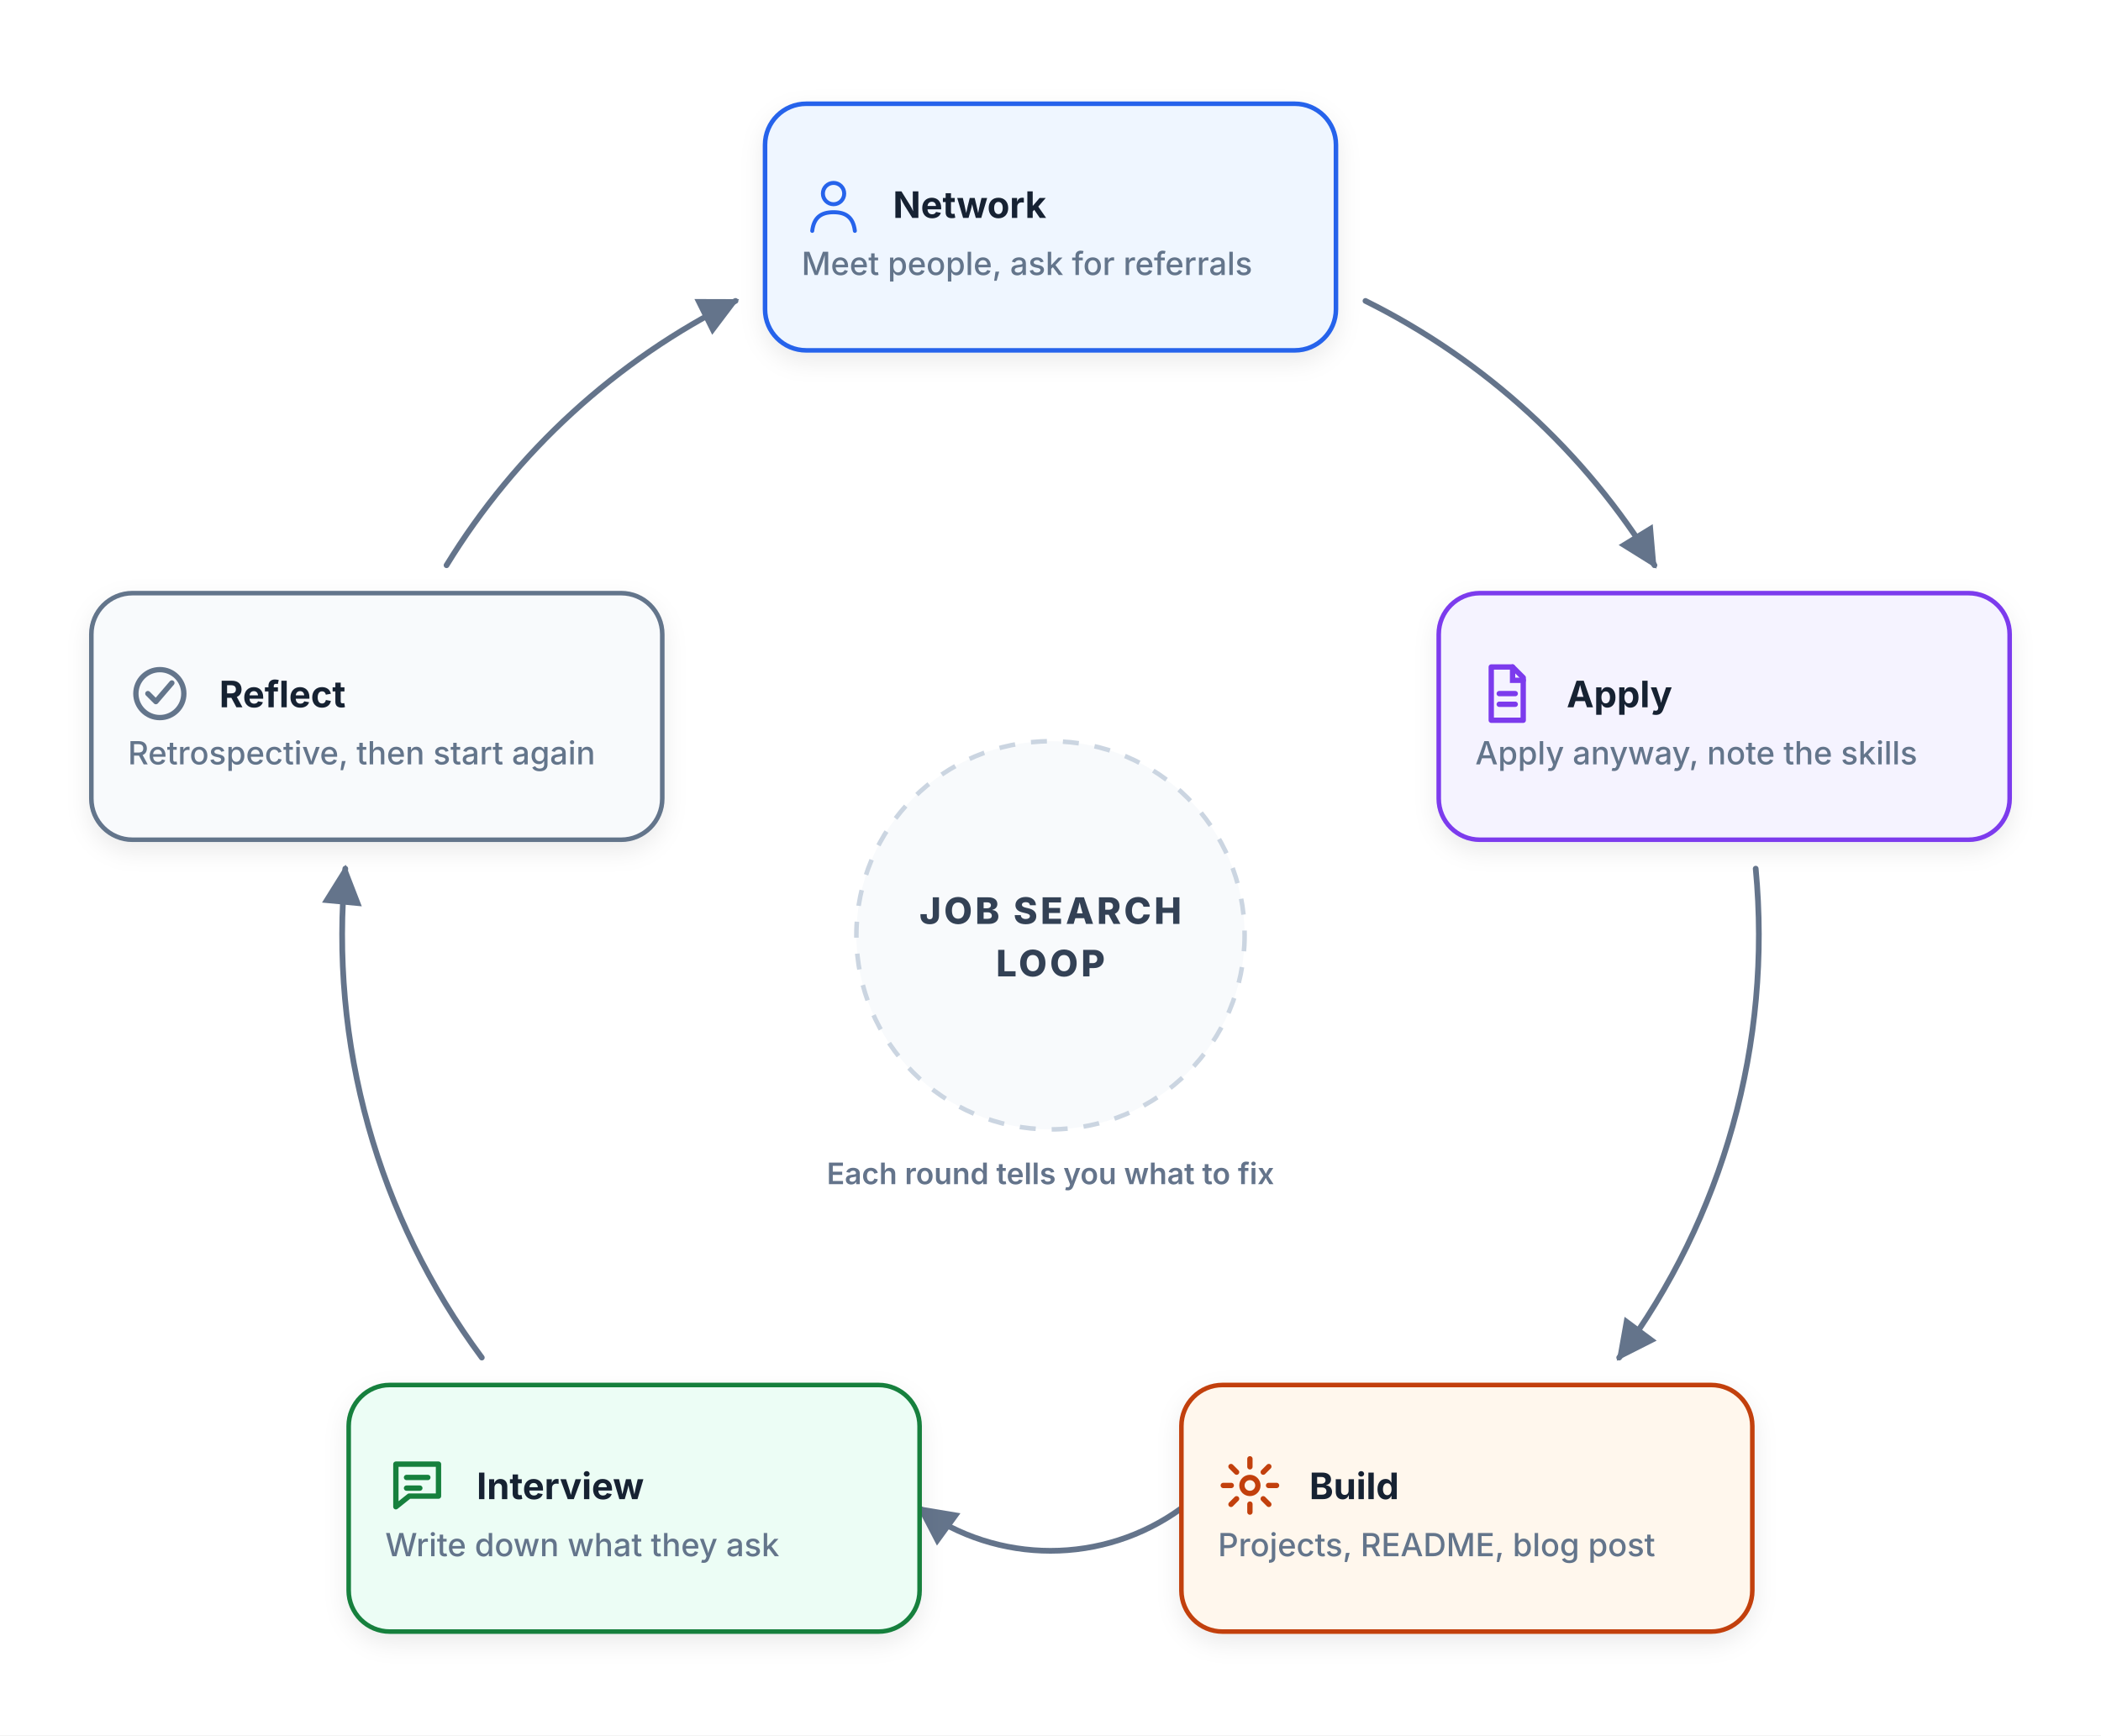
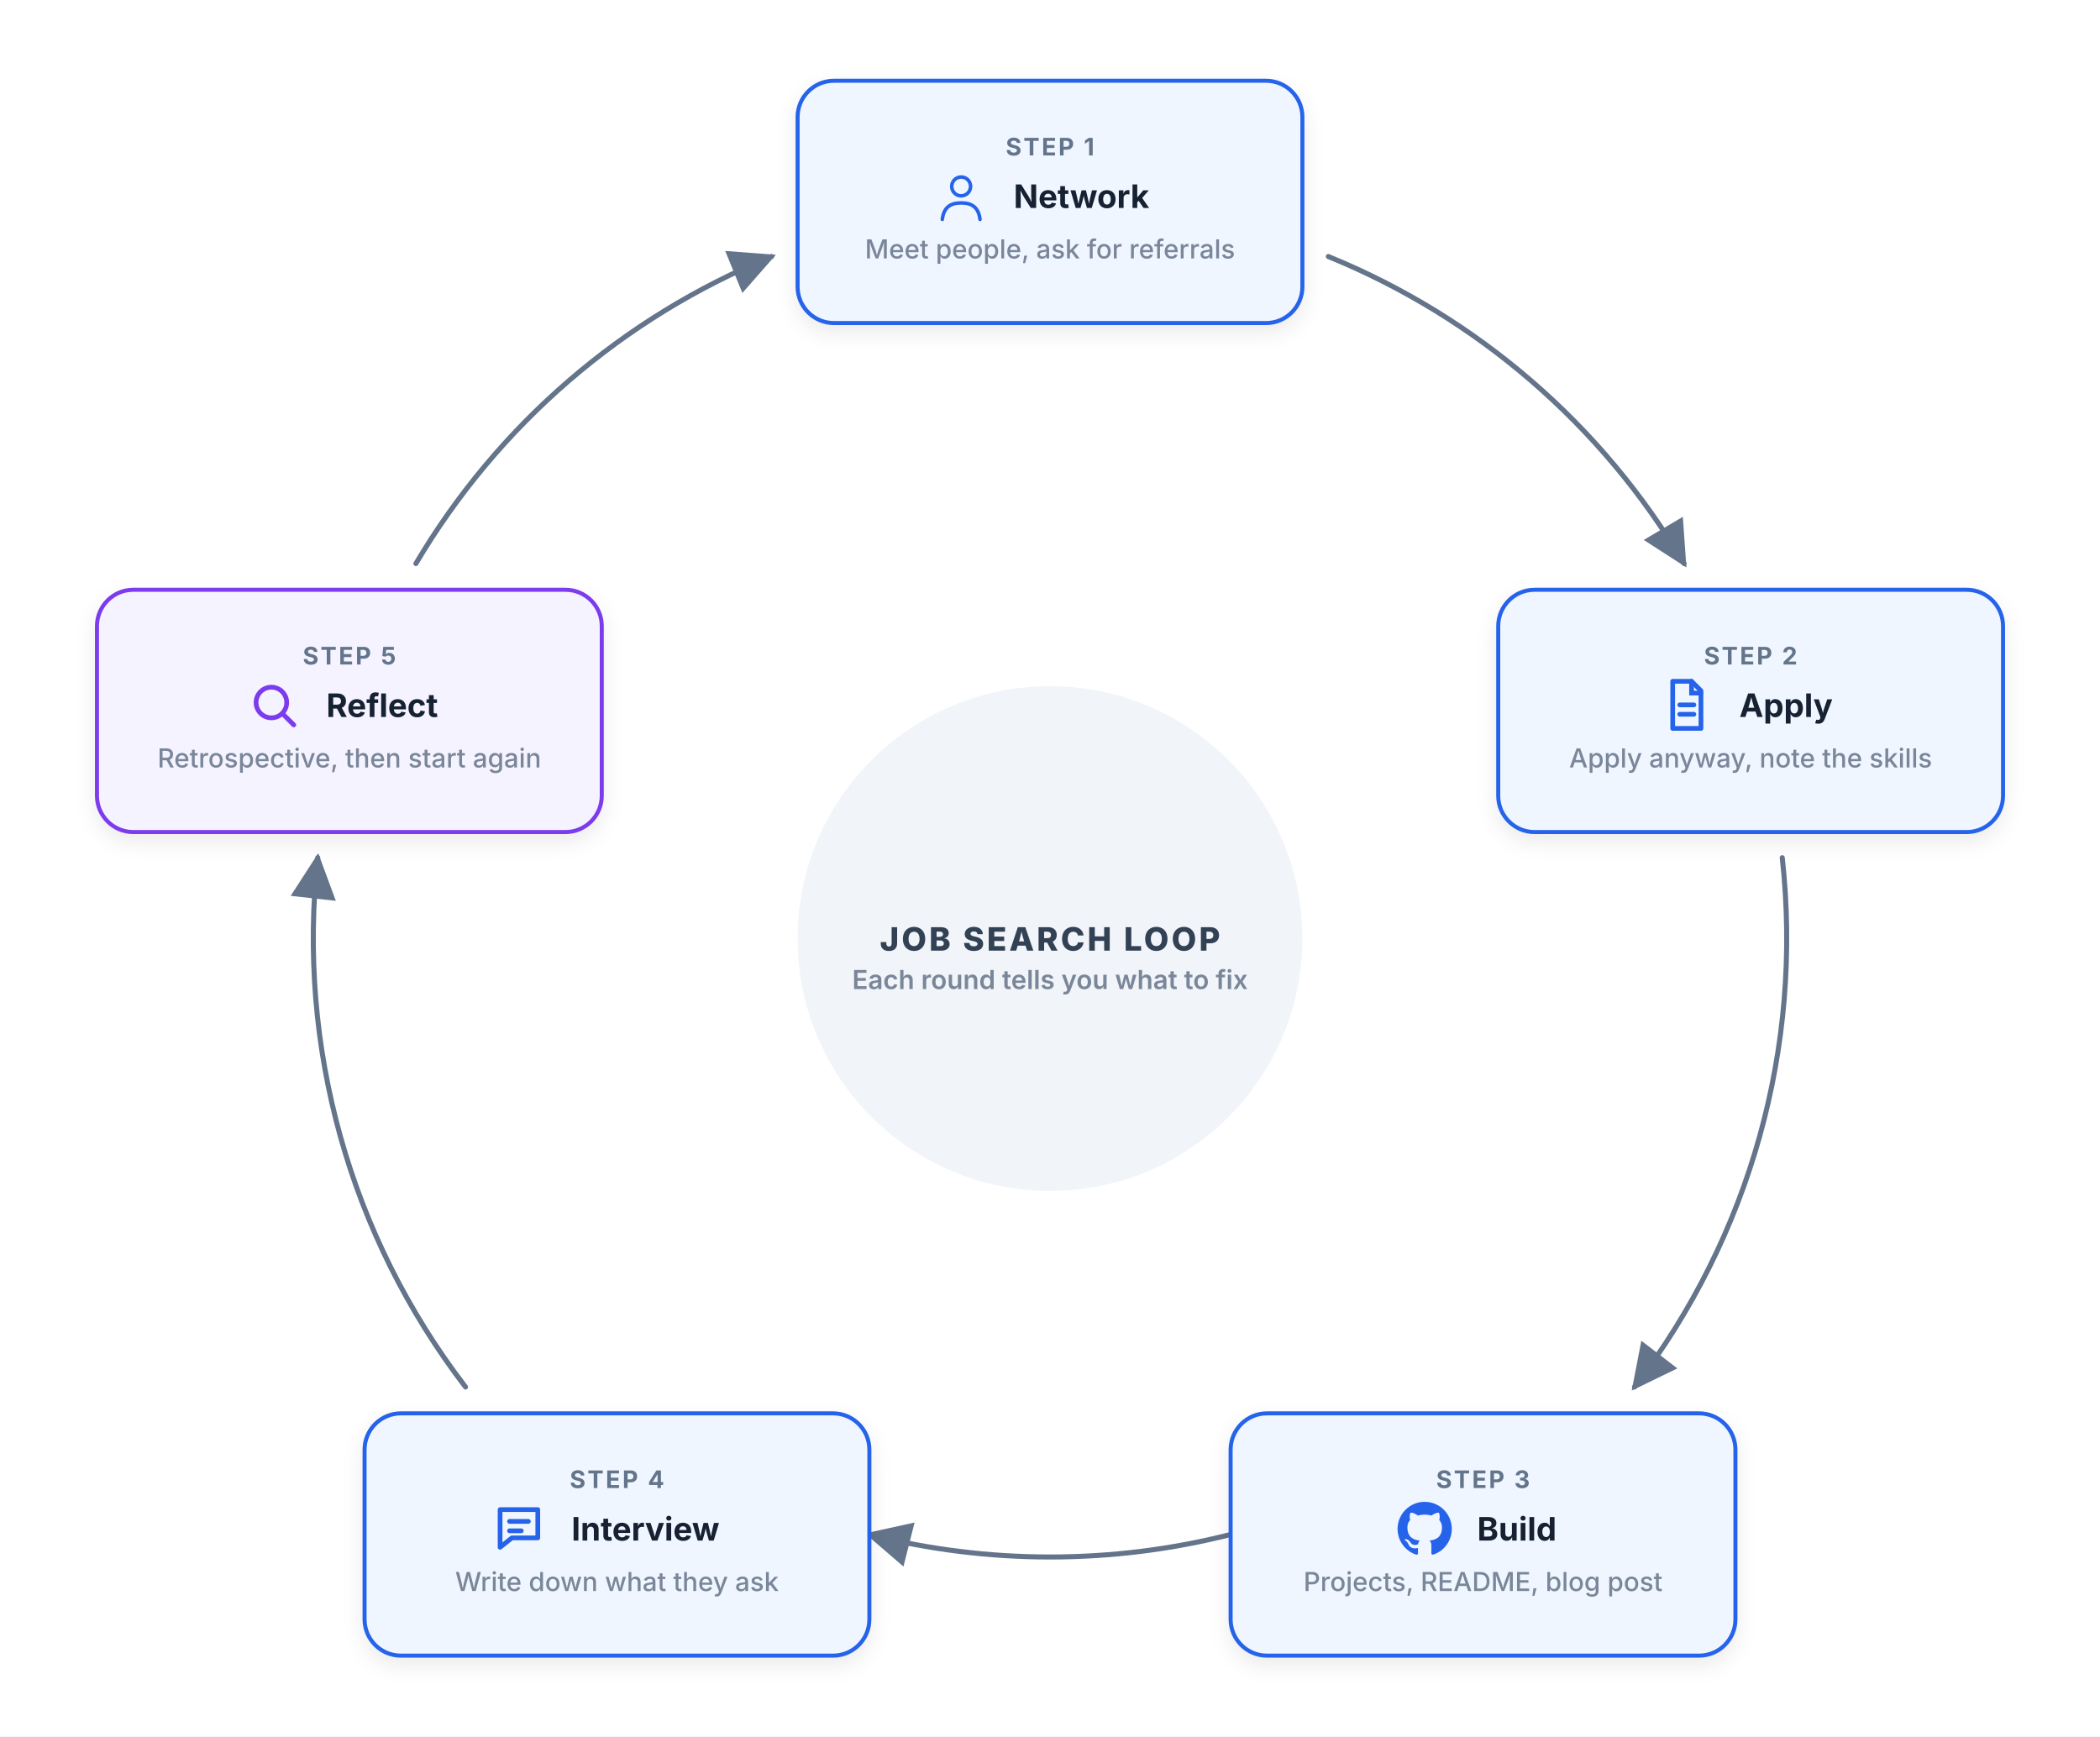
- <svg xmlns="http://www.w3.org/2000/svg" width="920" height="760" viewBox="0 0 920 760" role="img" aria-labelledby="title desc">
+ <svg xmlns="http://www.w3.org/2000/svg" width="1040" height="860" viewBox="0 0 1040 860" role="img" aria-labelledby="title desc">
  <defs>
    <filter id="shadow" x="-20%" y="-20%" width="140%" height="150%">
      <feDropShadow dx="0" dy="4" stdDeviation="5" flood-color="#0f172a" flood-opacity="0.08" />
    </filter>
-     <marker id="arrow-purple" viewBox="0 0 10 10" refX="9" refY="5" markerWidth="7" markerHeight="7" orient="auto">
+     <marker id="arrow-purple" viewBox="0 0 10 10" refX="9" refY="5" markerWidth="9" markerHeight="9" orient="auto">
      <path d="M0 0 10 5 0 10Z" fill="#7c3aed" />
    </marker>
-     <marker id="arrow-blue" viewBox="0 0 10 10" refX="9" refY="5" markerWidth="7" markerHeight="7" orient="auto">
+     <marker id="arrow-blue" viewBox="0 0 10 10" refX="9" refY="5" markerWidth="9" markerHeight="9" orient="auto">
      <path d="M0 0 10 5 0 10Z" fill="#2563eb" />
    </marker>
-     <marker id="arrow-amber" viewBox="0 0 10 10" refX="9" refY="5" markerWidth="7" markerHeight="7" orient="auto">
+     <marker id="arrow-amber" viewBox="0 0 10 10" refX="9" refY="5" markerWidth="9" markerHeight="9" orient="auto">
      <path d="M0 0 10 5 0 10Z" fill="#c2410c" />
    </marker>
-     <marker id="arrow-green" viewBox="0 0 10 10" refX="9" refY="5" markerWidth="7" markerHeight="7" orient="auto">
+     <marker id="arrow-green" viewBox="0 0 10 10" refX="9" refY="5" markerWidth="9" markerHeight="9" orient="auto">
      <path d="M0 0 10 5 0 10Z" fill="#15803d" />
    </marker>
-     <marker id="arrow-red" viewBox="0 0 10 10" refX="9" refY="5" markerWidth="7" markerHeight="7" orient="auto">
+     <marker id="arrow-red" viewBox="0 0 10 10" refX="9" refY="5" markerWidth="9" markerHeight="9" orient="auto">
      <path d="M0 0 10 5 0 10Z" fill="#dc2626" />
    </marker>
-     <marker id="arrow-gray" viewBox="0 0 10 10" refX="9" refY="5" markerWidth="7" markerHeight="7" orient="auto">
+     <marker id="arrow-gray" viewBox="0 0 10 10" refX="9" refY="5" markerWidth="9" markerHeight="9" orient="auto">
      <path d="M0 0 10 5 0 10Z" fill="#64748b" />
    </marker>
-     <symbol id="icon-check" viewBox="0 0 24 24">
-       <circle cx="12" cy="12" r="9" fill="none" stroke="currentColor" stroke-width="2" />
-       <path d="m7.5 12 3 3 6-7" fill="none" stroke="currentColor" stroke-width="2" stroke-linecap="round" stroke-linejoin="round" />
-     </symbol>
    <symbol id="icon-document" viewBox="0 0 24 24">
      <path d="M6 2h8l4 4v16H6Z" fill="none" stroke="currentColor" stroke-width="2" stroke-linejoin="round" />
      <path d="M14 2v5h4M9 12h6M9 16h6" fill="none" stroke="currentColor" stroke-width="2" stroke-linecap="round" />
+     </symbol>
+     <symbol id="icon-github" viewBox="0 0 24 24">
+       <path fill="currentColor" d="M12 .7a11.5 11.5 0 0 0-3.64 22.41c.58.11.79-.25.79-.56v-2.23c-3.22.7-3.9-1.37-3.9-1.37-.53-1.34-1.29-1.7-1.29-1.7-1.05-.72.08-.71.08-.71 1.17.08 1.78 1.2 1.78 1.2 1.04 1.77 2.72 1.26 3.38.96.1-.75.4-1.26.74-1.55-2.57-.29-5.27-1.28-5.27-5.68 0-1.26.45-2.28 1.19-3.09-.12-.29-.52-1.46.11-3.05 0 0 .97-.31 3.16 1.18a10.9 10.9 0 0 1 5.76 0c2.2-1.49 3.16-1.18 3.16-1.18.63 1.59.23 2.76.11 3.05.74.81 1.19 1.83 1.19 3.09 0 4.42-2.71 5.38-5.29 5.67.42.36.79 1.06.79 2.14v3.27c0 .31.21.67.8.56A11.5 11.5 0 0 0 12 .7Z" />
    </symbol>
    <symbol id="icon-message" viewBox="0 0 24 24">
      <path d="M4 4h16v12H9l-5 4Z" fill="none" stroke="currentColor" stroke-width="2" stroke-linecap="round" stroke-linejoin="round" />
      <path d="M8 9h8M8 13h5" fill="none" stroke="currentColor" stroke-width="2" stroke-linecap="round" />
    </symbol>
-     <symbol id="icon-settings" viewBox="0 0 24 24">
-       <circle cx="12" cy="12" r="3" fill="none" stroke="currentColor" stroke-width="2" />
-       <path d="M12 2v3M12 19v3M2 12h3M19 12h3M4.9 4.9 7 7M17 17l2.1 2.1M19.1 4.9 17 7M7 17l-2.1 2.1" fill="none" stroke="currentColor" stroke-width="2" stroke-linecap="round" />
+     <symbol id="icon-search" viewBox="0 0 24 24">
+       <circle cx="11" cy="11" r="6.5" fill="none" stroke="currentColor" stroke-width="2" />
+       <path d="m16 16 4.5 4.5" fill="none" stroke="currentColor" stroke-width="2" stroke-linecap="round" />
    </symbol>
    <symbol id="icon-user" viewBox="0 0 24 24">
      <circle cx="12" cy="8" r="4" fill="none" stroke="currentColor" stroke-width="1.75" vector-effect="non-scaling-stroke" />
      <path d="M4 22c.6-5 3.3-7 8-7s7.4 2 8 7" fill="none" stroke="currentColor" stroke-width="1.75" stroke-linecap="round" vector-effect="non-scaling-stroke" />
    </symbol>
    <style>
      text { font-family: system-ui, -apple-system, BlinkMacSystemFont, "Segoe UI", sans-serif; fill: #172033; }
      .node rect { stroke-width: 2; }
      .node-title { font-size: 16px; font-weight: 750; text-anchor: middle; }
      .node-title.icon-copy { text-anchor: start; }
-       .node-subtitle { font-size: 14px; font-weight: 500; fill: #64748b; text-anchor: middle; }
-       .node-subtitle.icon-copy { text-anchor: start; }
+       .node-subtitle { font-size: 13px; font-weight: 500; fill: #7a8699; text-anchor: middle; }
      .eyebrow { font-size: 12px; font-weight: 750; letter-spacing: 1px; fill: #64748b; text-anchor: middle; }
      .mention-icon { font-size: 27px; font-weight: 750; text-anchor: middle; }
      .standalone-mention { font-size: 52px; font-weight: 750; text-anchor: middle; }
      .icon-node-title { font-size: 16px; font-weight: 750; text-anchor: middle; }
      .edge { fill: none; stroke-width: 2.5; stroke-linecap: round; stroke-linejoin: round; }
      .edge-label rect { stroke-width: 2; }
      .edge-label text { font-size: 14px; font-weight: 750; text-anchor: middle; dominant-baseline: central; }
      .divider { stroke: #cbd5e1; stroke-width: 2; stroke-dasharray: 6 8; stroke-linecap: round; }
-       .center-annotation { fill: #f8fafc; stroke: #cbd5e1; stroke-width: 2; stroke-dasharray: 7 7; }
+       .center-annotation { fill: #f1f5f9; stroke: none; }
      .center-title { font-size: 16px; font-weight: 800; letter-spacing: 1.3px; fill: #334155; text-anchor: middle; }
-       .center-detail { font-size: 13px; font-weight: 600; fill: #64748b; text-anchor: middle; }
+       .center-detail { font-size: 13px; font-weight: 600; fill: #7a8699; text-anchor: middle; }
    </style>
  </defs>
-   <rect width="920" height="760" fill="#ffffff" />
-   <path class="edge" d="M597.92 131.79A310.18 310.18 0 0 1 724.47 247.55" stroke="#64748b" marker-end="url(#arrow-gray)" />
-   <path class="edge" d="M768.8 380.43A310.18 310.18 0 0 1 709.02 594.56" stroke="#64748b" marker-end="url(#arrow-gray)" />
-   <path class="edge" d="M517.32 660.56A97.52 97.52 0 0 1 402.68 660.56" stroke="#64748b" marker-end="url(#arrow-gray)" />
-   <path class="edge" d="M210.98 594.56A310.18 310.18 0 0 1 151.2 380.43" stroke="#64748b" marker-end="url(#arrow-gray)" />
-   <path class="edge" d="M195.53 247.55A310.18 310.18 0 0 1 322.08 131.79" stroke="#64748b" marker-end="url(#arrow-gray)" />
-   <circle class="center-annotation" cx="460" cy="409.62" r="85" />
-   <text class="center-title" x="460" y="404.62">JOB SEARCH</text>
-   <text class="center-title" x="460" y="427.62">LOOP</text>
-   <text class="center-detail" x="460" y="518.62">Each round tells you what to fix</text>
-   <g class="node node-blue" transform="translate(335 45.44)" filter="url(#shadow)">
-     <rect width="250" height="108" rx="18" fill="#eff6ff" stroke="#2563eb" />
-     <use href="#icon-user" x="16" y="30" width="28" height="28" color="#2563eb" />
-     <text class="node-title icon-copy" x="56" y="50">Network</text>
-     <text class="node-subtitle icon-copy" x="16" y="75">Meet people, ask for referrals</text>
+   <rect width="1040" height="860" fill="#ffffff" />
+   <path class="edge" d="M657.85 127.05A364.84 364.84 0 0 1 834.03 279.12" stroke="#64748b" marker-end="url(#arrow-gray)" />
+   <path class="edge" d="M882.64 424.8A364.84 364.84 0 0 1 809.45 686.94" stroke="#64748b" marker-end="url(#arrow-gray)" />
+   <path class="edge" d="M609.45 760A364.84 364.84 0 0 1 430.55 760" stroke="#64748b" marker-end="url(#arrow-gray)" />
+   <path class="edge" d="M230.55 686.94A364.84 364.84 0 0 1 157.36 424.8" stroke="#64748b" marker-end="url(#arrow-gray)" />
+   <path class="edge" d="M205.97 279.12A364.84 364.84 0 0 1 382.15 127.05" stroke="#64748b" marker-end="url(#arrow-gray)" />
+   <circle class="center-annotation" cx="520" cy="464.84" r="125" />
+   <text class="center-title" x="520" y="470.84">JOB SEARCH LOOP</text>
+   <text class="center-detail" x="520" y="489.84">Each round tells you what to fix</text>
+   <g class="node node-blue" transform="translate(395 40)" filter="url(#shadow)">
+     <rect width="250" height="120" rx="18" fill="#eff6ff" stroke="#2563eb" />
+     <text class="eyebrow" x="125" y="37">STEP 1</text>
+     <use href="#icon-user" x="67" y="43" width="28" height="28" color="#2563eb" />
+     <text class="node-title icon-copy" x="107" y="63">Network</text>
+     <text class="node-subtitle" x="125" y="88">Meet people, ask for referrals</text>
  </g>
-   <g class="node node-purple" transform="translate(630 259.77)" filter="url(#shadow)">
-     <rect width="250" height="108" rx="18" fill="#f5f3ff" stroke="#7c3aed" />
-     <use href="#icon-document" x="16" y="30" width="28" height="28" color="#7c3aed" />
-     <text class="node-title icon-copy" x="56" y="50">Apply</text>
-     <text class="node-subtitle icon-copy" x="16" y="75">Apply anyway, note the skills</text>
+   <g class="node node-blue" transform="translate(741.98 292.1)" filter="url(#shadow)">
+     <rect width="250" height="120" rx="18" fill="#eff6ff" stroke="#2563eb" />
+     <text class="eyebrow" x="125" y="37">STEP 2</text>
+     <use href="#icon-document" x="79.4" y="43" width="28" height="28" color="#2563eb" />
+     <text class="node-title icon-copy" x="119.4" y="63">Apply</text>
+     <text class="node-subtitle" x="125" y="88">Apply anyway, note the skills</text>
  </g>
-   <g class="node node-amber" transform="translate(517.32 606.56)" filter="url(#shadow)">
-     <rect width="250" height="108" rx="18" fill="#fff7ed" stroke="#c2410c" />
-     <use href="#icon-settings" x="16" y="30" width="28" height="28" color="#c2410c" />
-     <text class="node-title icon-copy" x="56" y="50">Build</text>
-     <text class="node-subtitle icon-copy" x="16" y="75">Projects, README, blog post</text>
+   <g class="node node-blue" transform="translate(609.45 700)" filter="url(#shadow)">
+     <rect width="250" height="120" rx="18" fill="#eff6ff" stroke="#2563eb" />
+     <text class="eyebrow" x="125" y="37">STEP 3</text>
+     <use href="#icon-github" x="82.1" y="43" width="28" height="28" color="#2563eb" />
+     <text class="node-title icon-copy" x="122.1" y="63">Build</text>
+     <text class="node-subtitle" x="125" y="88">Projects, README, blog post</text>
  </g>
-   <g class="node node-green" transform="translate(152.68 606.56)" filter="url(#shadow)">
-     <rect width="250" height="108" rx="18" fill="#ecfdf5" stroke="#15803d" />
-     <use href="#icon-message" x="16" y="30" width="28" height="28" color="#15803d" />
-     <text class="node-title icon-copy" x="56" y="50">Interview</text>
-     <text class="node-subtitle icon-copy" x="16" y="75">Write down what they ask</text>
+   <g class="node node-blue" transform="translate(180.55 700)" filter="url(#shadow)">
+     <rect width="250" height="120" rx="18" fill="#eff6ff" stroke="#2563eb" />
+     <text class="eyebrow" x="125" y="37">STEP 4</text>
+     <use href="#icon-message" x="62.45" y="43" width="28" height="28" color="#2563eb" />
+     <text class="node-title icon-copy" x="102.45" y="63">Interview</text>
+     <text class="node-subtitle" x="125" y="88">Write down what they ask</text>
  </g>
-   <g class="node node-gray" transform="translate(40 259.77)" filter="url(#shadow)">
-     <rect width="250" height="108" rx="18" fill="#f8fafc" stroke="#64748b" />
-     <use href="#icon-check" x="16" y="30" width="28" height="28" color="#64748b" />
-     <text class="node-title icon-copy" x="56" y="50">Reflect</text>
-     <text class="node-subtitle icon-copy" x="16" y="75">Retrospective, then start again</text>
+   <g class="node node-purple" transform="translate(48.02 292.1)" filter="url(#shadow)">
+     <rect width="250" height="120" rx="18" fill="#f5f3ff" stroke="#7c3aed" />
+     <text class="eyebrow" x="125" y="37">STEP 5</text>
+     <use href="#icon-search" x="73.55" y="43" width="28" height="28" color="#7c3aed" />
+     <text class="node-title icon-copy" x="113.55" y="63">Reflect</text>
+     <text class="node-subtitle" x="125" y="88">Retrospective, then start again</text>
  </g>
</svg>
